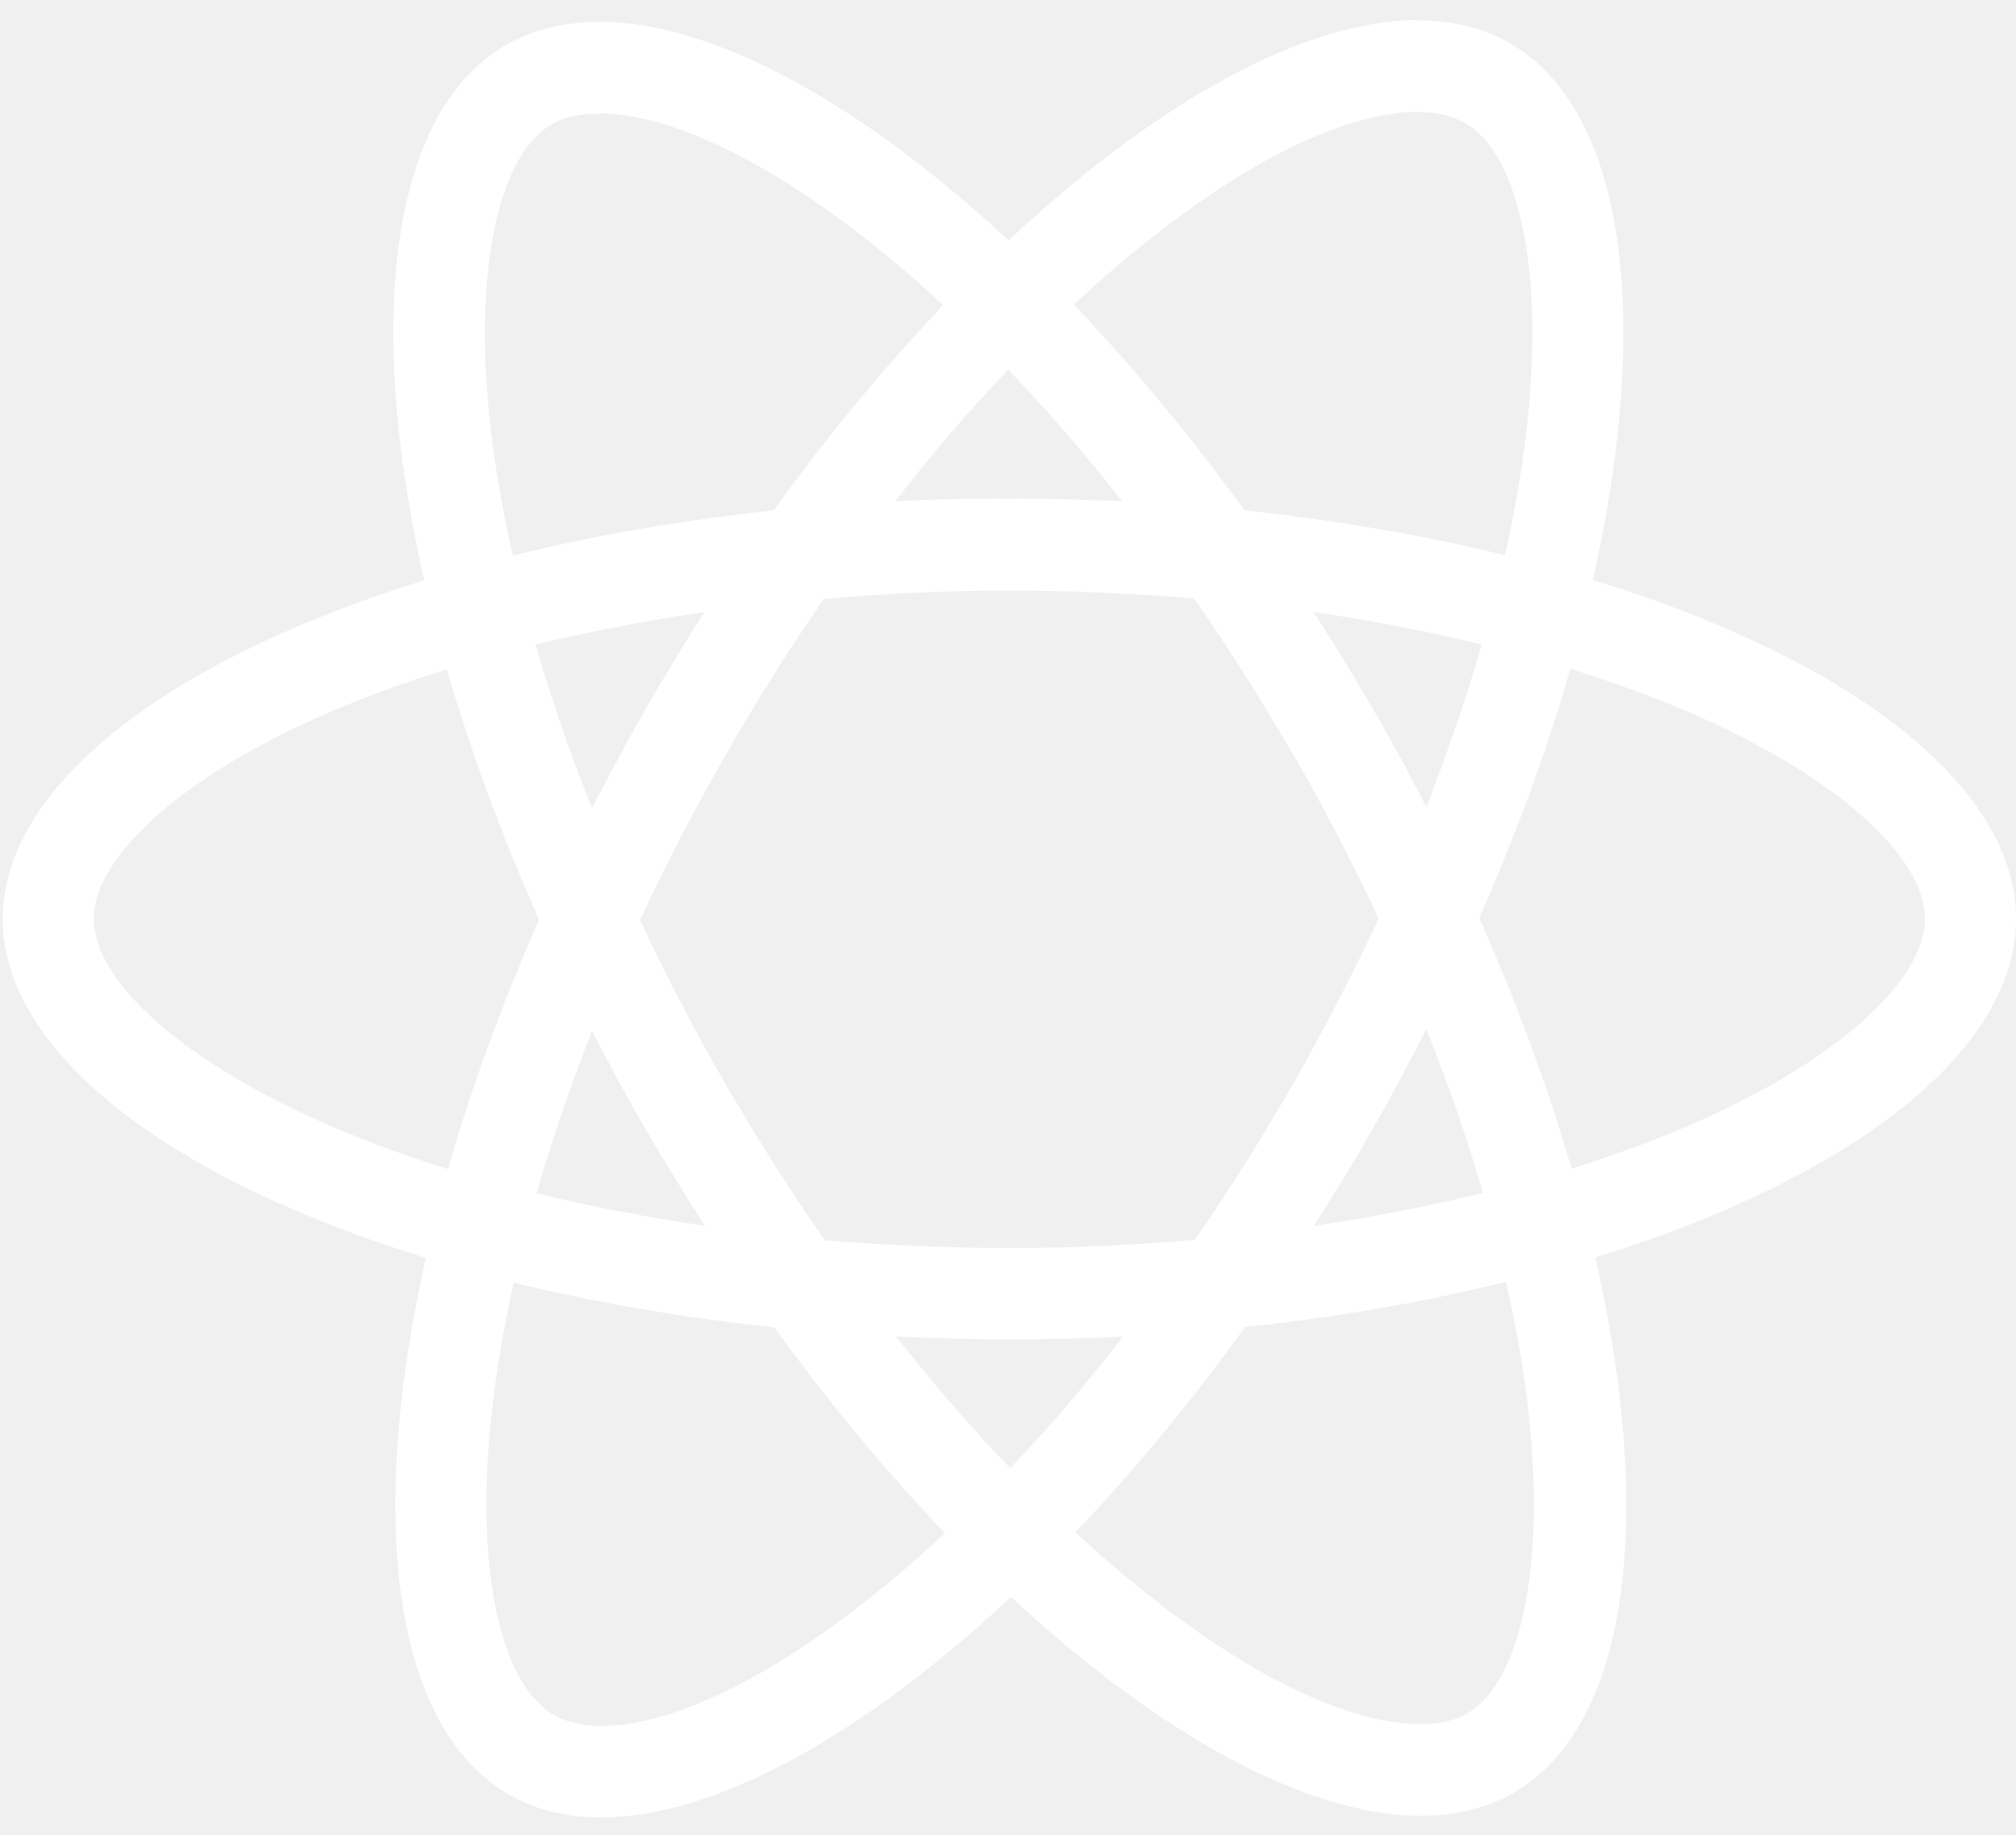
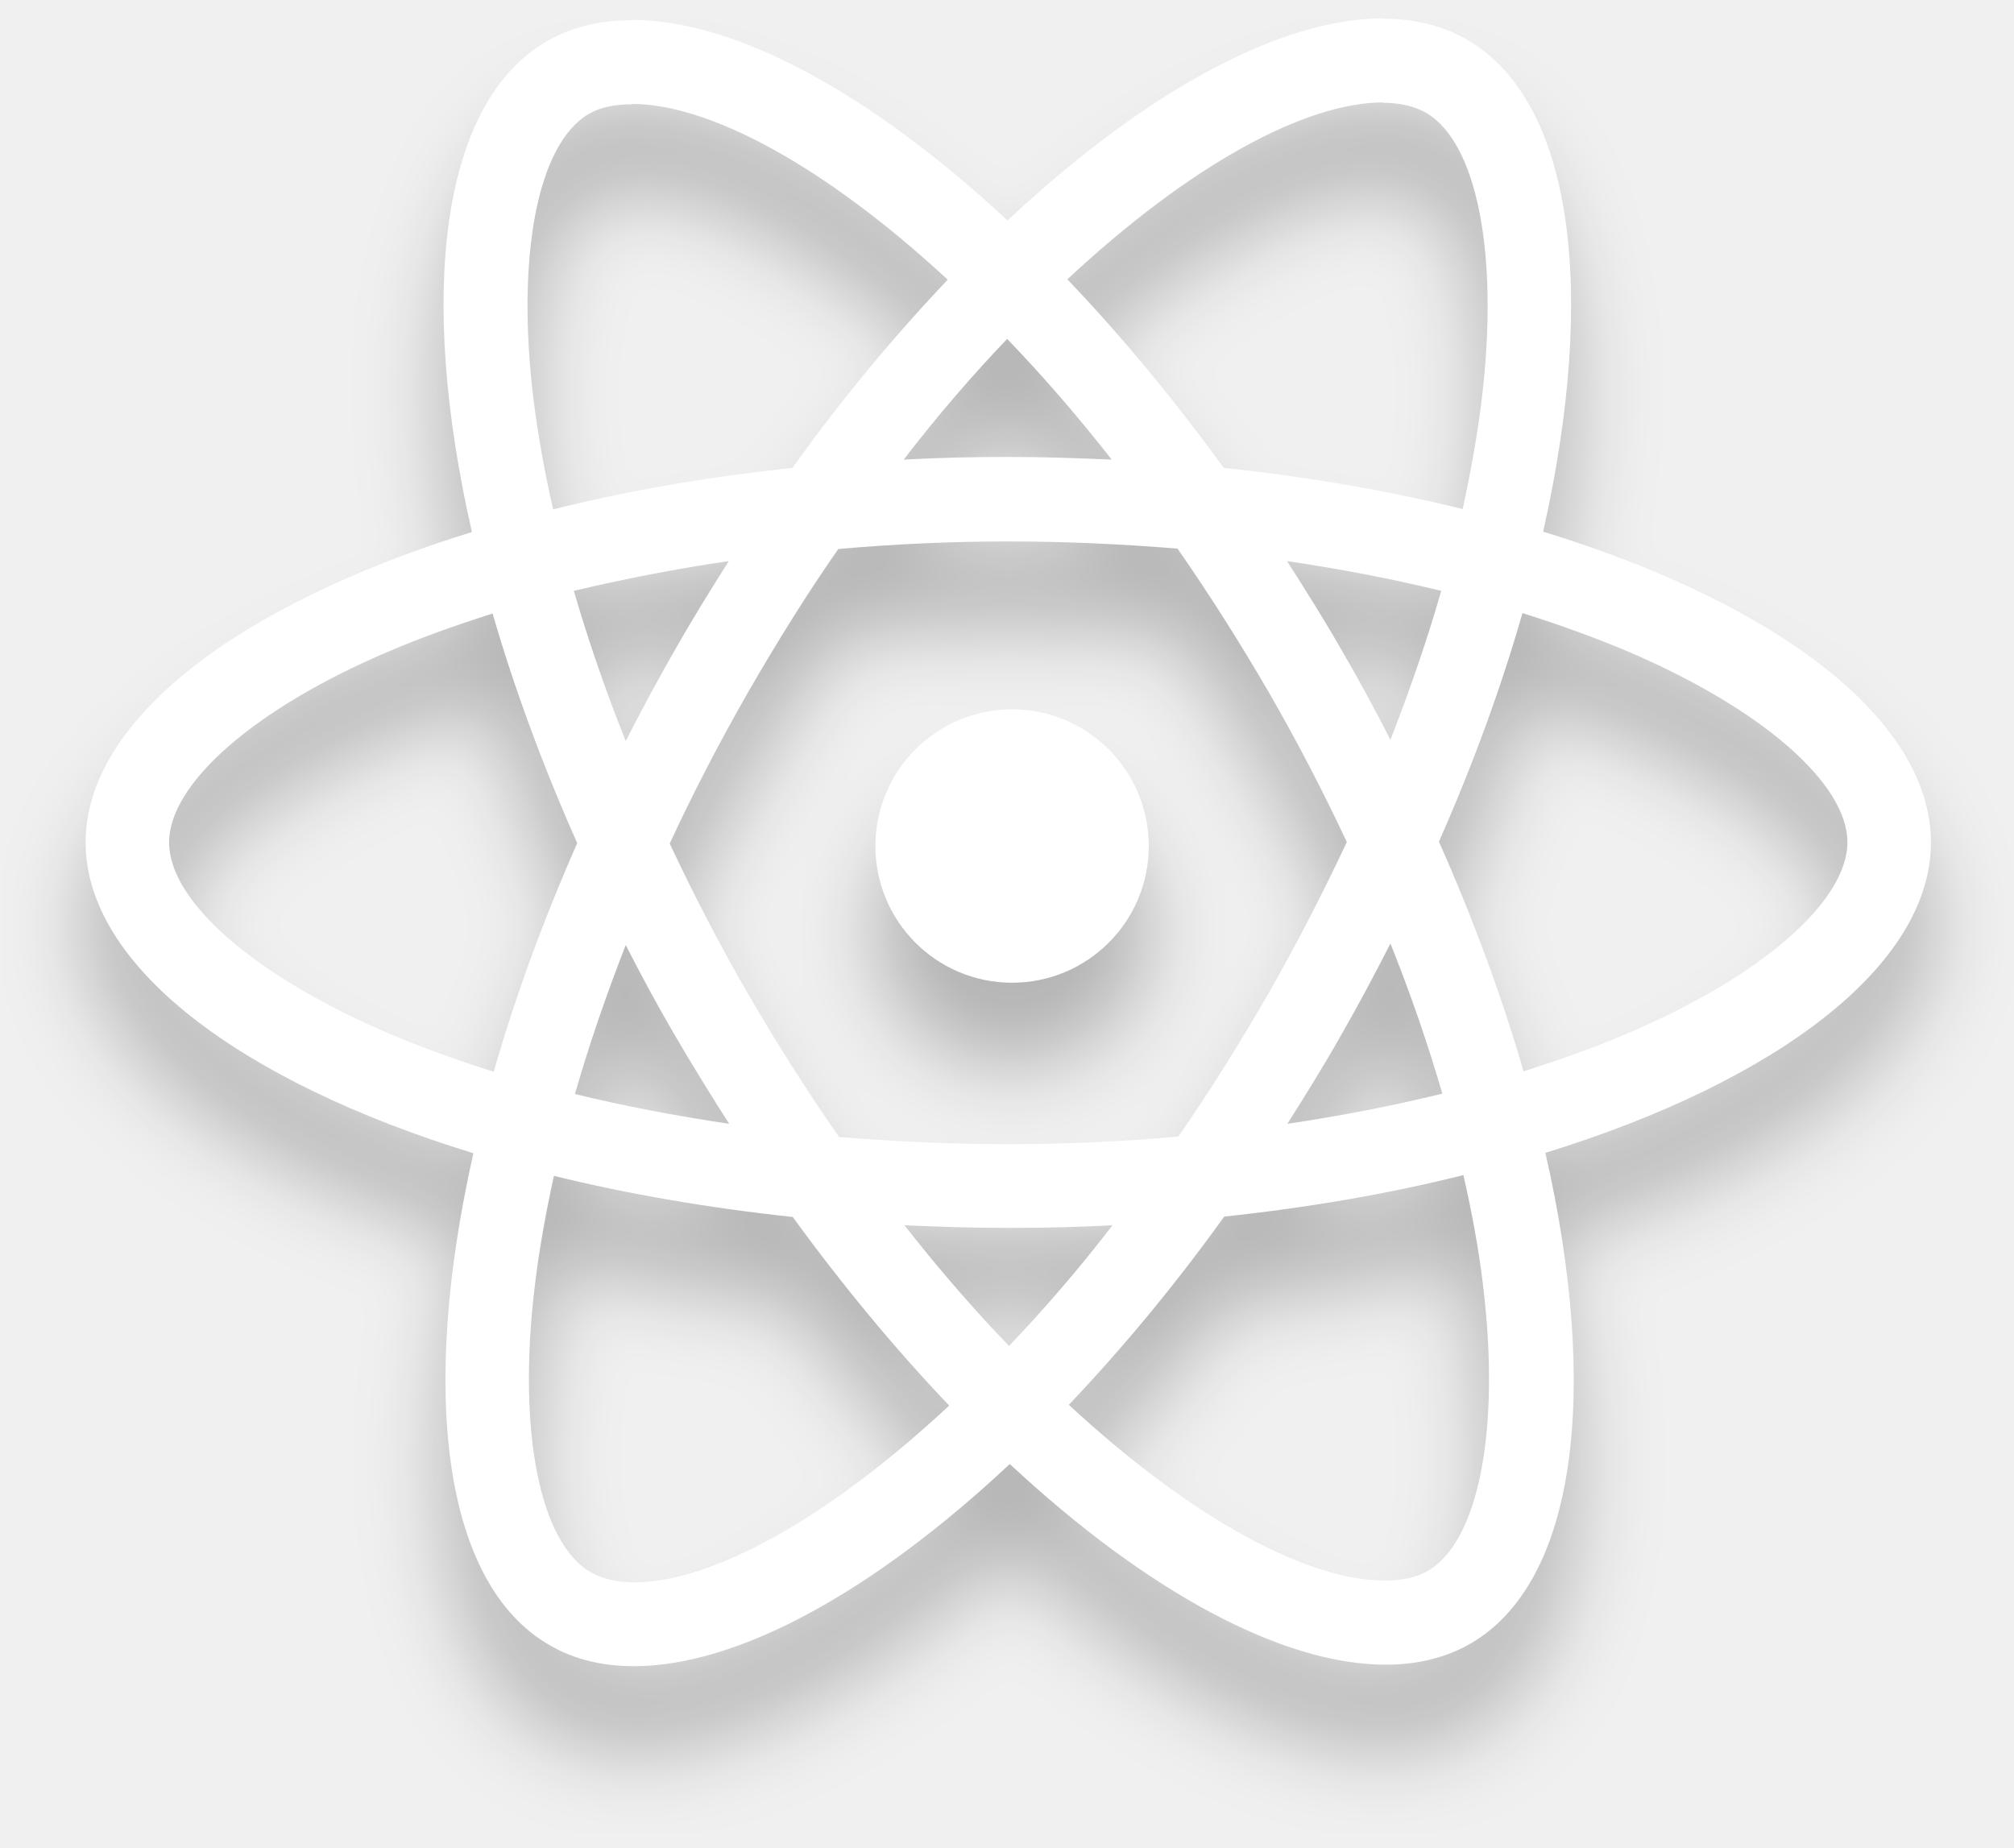
- <svg xmlns="http://www.w3.org/2000/svg" width="89" height="81" viewBox="0 0 89 81" fill="none">
-   <path d="M89 40.575C89 34.671 81.627 29.076 70.322 25.606C72.931 14.052 71.772 4.86 66.663 1.917C65.485 1.227 64.109 0.9 62.605 0.9V4.951C63.438 4.951 64.109 5.115 64.67 5.423C67.134 6.84 68.203 12.236 67.37 19.175C67.17 20.883 66.844 22.681 66.446 24.516C62.895 23.644 59.018 22.972 54.942 22.536C52.496 19.175 49.96 16.123 47.406 13.453C53.311 7.948 58.855 4.933 62.623 4.933V0.882C57.641 0.882 51.119 4.442 44.525 10.619C37.931 4.479 31.409 0.955 26.427 0.955V5.006C30.177 5.006 35.739 8.003 41.645 13.471C39.108 16.141 36.572 19.175 34.163 22.536C30.069 22.972 26.192 23.644 22.641 24.534C22.224 22.718 21.916 20.955 21.699 19.266C20.847 12.326 21.898 6.931 24.344 5.496C24.887 5.169 25.594 5.024 26.427 5.024V0.973C24.905 0.973 23.529 1.3 22.333 1.99C17.242 4.933 16.101 14.107 18.728 25.624C7.46 29.112 0.123 34.689 0.123 40.575C0.123 46.479 7.496 52.074 18.8 55.544C16.192 67.097 17.351 76.29 22.46 79.232C23.637 79.923 25.014 80.25 26.536 80.25C31.518 80.25 38.04 76.689 44.634 70.513C51.228 76.653 57.75 80.177 62.732 80.177C64.254 80.177 65.63 79.85 66.826 79.16C71.917 76.217 73.058 67.043 70.431 55.526C81.663 52.056 89 46.461 89 40.575ZM65.413 28.458C64.743 30.802 63.909 33.218 62.967 35.634C62.224 34.18 61.446 32.727 60.594 31.274C59.761 29.82 58.873 28.404 57.985 27.023C60.558 27.404 63.04 27.877 65.413 28.458ZM57.116 47.805C55.703 50.257 54.254 52.583 52.75 54.744C50.05 54.981 47.315 55.108 44.561 55.108C41.826 55.108 39.09 54.981 36.409 54.763C34.906 52.601 33.438 50.294 32.025 47.859C30.648 45.48 29.398 43.064 28.257 40.629C29.38 38.195 30.648 35.761 32.007 33.381C33.42 30.929 34.869 28.603 36.373 26.442C39.072 26.205 41.808 26.078 44.561 26.078C47.297 26.078 50.032 26.205 52.714 26.423C54.217 28.585 55.685 30.892 57.098 33.327C58.474 35.706 59.724 38.122 60.866 40.557C59.724 42.991 58.474 45.425 57.116 47.805ZM62.967 45.443C63.946 47.878 64.779 50.312 65.467 52.673C63.094 53.255 60.594 53.745 58.004 54.127C58.891 52.728 59.779 51.293 60.612 49.821C61.446 48.368 62.224 46.897 62.967 45.443ZM44.598 64.827C42.913 63.083 41.228 61.139 39.561 59.014C41.192 59.086 42.858 59.141 44.543 59.141C46.246 59.141 47.931 59.104 49.58 59.014C47.949 61.139 46.264 63.083 44.598 64.827ZM31.119 54.127C28.547 53.745 26.065 53.273 23.692 52.692C24.362 50.348 25.195 47.932 26.137 45.516C26.88 46.969 27.659 48.423 28.511 49.876C29.362 51.329 30.232 52.746 31.119 54.127ZM44.507 16.323C46.192 18.067 47.877 20.011 49.543 22.136C47.913 22.064 46.246 22.009 44.561 22.009C42.858 22.009 41.174 22.045 39.525 22.136C41.156 20.011 42.84 18.067 44.507 16.323ZM31.101 27.023C30.213 28.422 29.326 29.857 28.492 31.328C27.659 32.782 26.88 34.235 26.137 35.688C25.159 33.254 24.326 30.82 23.637 28.458C26.011 27.895 28.511 27.404 31.101 27.023ZM14.706 49.767C8.293 47.024 4.144 43.427 4.144 40.575C4.144 37.723 8.293 34.108 14.706 31.383C16.264 30.711 17.967 30.111 19.724 29.548C20.757 33.109 22.116 36.815 23.8 40.611C22.134 44.39 20.793 48.078 19.779 51.62C17.985 51.057 16.282 50.439 14.706 49.767ZM24.453 75.726C21.989 74.309 20.92 68.914 21.753 61.975C21.953 60.267 22.279 58.468 22.677 56.634C26.228 57.506 30.105 58.178 34.181 58.614C36.627 61.975 39.163 65.026 41.717 67.697C35.811 73.201 30.268 76.217 26.5 76.217C25.684 76.199 24.996 76.035 24.453 75.726ZM67.424 61.884C68.275 68.823 67.225 74.219 64.779 75.654C64.235 75.981 63.529 76.126 62.696 76.126C58.946 76.126 53.384 73.129 47.478 67.661C50.014 64.99 52.551 61.956 54.96 58.596C59.054 58.16 62.931 57.487 66.482 56.597C66.898 58.432 67.225 60.194 67.424 61.884ZM74.398 49.767C72.841 50.439 71.138 51.038 69.38 51.602C68.348 48.041 66.989 44.335 65.304 40.538C66.971 36.76 68.311 33.072 69.326 29.53C71.12 30.093 72.822 30.711 74.417 31.383C80.83 34.126 84.978 37.723 84.978 40.575C84.96 43.427 80.812 47.042 74.398 49.767Z" fill="white" />
+ <svg xmlns="http://www.w3.org/2000/svg" width="97" height="89" viewBox="0 0 97 89" fill="none">
+   <g filter="url(#filter0_d)">
+     <path d="M93 40.575C93 34.671 85.627 29.076 74.322 25.606C76.931 14.052 75.772 4.86 70.663 1.917C69.485 1.227 68.109 0.9 66.605 0.9V4.951C67.438 4.951 68.109 5.115 68.67 5.423C71.134 6.84 72.203 12.236 71.37 19.175C71.17 20.883 70.844 22.681 70.446 24.516C66.895 23.644 63.018 22.972 58.942 22.536C56.496 19.175 53.96 16.123 51.406 13.453C57.311 7.948 62.855 4.933 66.623 4.933V0.882C61.641 0.882 55.119 4.442 48.525 10.619C41.931 4.479 35.409 0.955 30.427 0.955V5.006C34.177 5.006 39.739 8.003 45.645 13.471C43.108 16.141 40.572 19.175 38.163 22.536C34.069 22.972 30.192 23.644 26.641 24.534C26.224 22.718 25.916 20.955 25.699 19.266C24.848 12.326 25.898 6.931 28.344 5.496C28.887 5.169 29.594 5.024 30.427 5.024V0.973C28.905 0.973 27.529 1.3 26.333 1.99C21.242 4.933 20.101 14.107 22.728 25.624C11.46 29.112 4.123 34.689 4.123 40.575C4.123 46.479 11.496 52.074 22.8 55.544C20.192 67.097 21.351 76.29 26.46 79.232C27.637 79.923 29.014 80.25 30.536 80.25C35.518 80.25 42.04 76.689 48.634 70.513C55.228 76.653 61.75 80.177 66.732 80.177C68.254 80.177 69.63 79.85 70.826 79.16C75.917 76.217 77.058 67.043 74.431 55.526C85.663 52.056 93 46.461 93 40.575ZM69.413 28.458C68.743 30.802 67.909 33.218 66.967 35.634C66.225 34.18 65.445 32.727 64.594 31.274C63.761 29.82 62.873 28.404 61.985 27.023C64.558 27.404 67.04 27.877 69.413 28.458ZM61.116 47.805C59.703 50.257 58.254 52.583 56.75 54.744C54.05 54.981 51.315 55.108 48.561 55.108C45.826 55.108 43.09 54.981 40.409 54.763C38.906 52.601 37.438 50.294 36.025 47.859C34.648 45.48 33.398 43.064 32.257 40.629C33.38 38.195 34.648 35.761 36.007 33.381C37.42 30.929 38.869 28.603 40.373 26.442C43.072 26.205 45.808 26.078 48.561 26.078C51.297 26.078 54.032 26.205 56.714 26.423C58.217 28.585 59.685 30.892 61.098 33.327C62.474 35.706 63.724 38.122 64.866 40.557C63.724 42.991 62.474 45.425 61.116 47.805ZM66.967 45.443C67.945 47.878 68.779 50.312 69.467 52.673C67.094 53.255 64.594 53.745 62.004 54.127C62.891 52.728 63.779 51.293 64.612 49.821C65.445 48.368 66.225 46.897 66.967 45.443ZM48.598 64.827C46.913 63.083 45.228 61.139 43.561 59.014C45.192 59.086 46.858 59.141 48.543 59.141C50.246 59.141 51.931 59.104 53.58 59.014C51.949 61.139 50.264 63.083 48.598 64.827ZM35.119 54.127C32.547 53.745 30.065 53.273 27.692 52.692C28.362 50.348 29.195 47.932 30.137 45.516C30.88 46.969 31.659 48.423 32.511 49.876C33.362 51.329 34.232 52.746 35.119 54.127ZM48.507 16.323C50.192 18.067 51.877 20.011 53.543 22.136C51.913 22.064 50.246 22.009 48.561 22.009C46.858 22.009 45.174 22.045 43.525 22.136C45.156 20.011 46.84 18.067 48.507 16.323ZM35.101 27.023C34.214 28.422 33.326 29.857 32.492 31.328C31.659 32.782 30.88 34.235 30.137 35.688C29.159 33.254 28.326 30.82 27.637 28.458C30.011 27.895 32.511 27.404 35.101 27.023ZM18.706 49.767C12.293 47.024 8.144 43.427 8.144 40.575C8.144 37.723 12.293 34.108 18.706 31.383C20.264 30.711 21.967 30.111 23.724 29.548C24.757 33.109 26.116 36.815 27.8 40.611C26.134 44.39 24.793 48.078 23.779 51.62C21.985 51.057 20.282 50.439 18.706 49.767ZM28.453 75.726C25.989 74.309 24.92 68.914 25.753 61.975C25.953 60.267 26.279 58.468 26.677 56.634C30.228 57.506 34.105 58.178 38.181 58.614C40.627 61.975 43.163 65.026 45.717 67.697C39.811 73.201 34.268 76.217 30.5 76.217C29.684 76.199 28.996 76.035 28.453 75.726ZM71.424 61.884C72.275 68.823 71.225 74.219 68.779 75.654C68.235 75.981 67.529 76.126 66.695 76.126C62.946 76.126 57.384 73.129 51.478 67.661C54.014 64.99 56.551 61.956 58.96 58.596C63.054 58.16 66.931 57.487 70.482 56.597C70.898 58.432 71.225 60.194 71.424 61.884ZM78.398 49.767C76.841 50.439 75.138 51.039 73.38 51.602C72.348 48.041 70.989 44.335 69.304 40.538C70.971 36.76 72.311 33.072 73.326 29.53C75.12 30.093 76.822 30.711 78.417 31.383C84.83 34.126 88.978 37.723 88.978 40.575C88.96 43.427 84.812 47.042 78.398 49.767Z" fill="white" />
+     <path d="M48.744 47.332C52.38 47.332 55.328 44.385 55.328 40.748C55.328 37.113 52.38 34.165 48.744 34.165C45.108 34.165 42.161 37.113 42.161 40.748C42.161 44.385 45.108 47.332 48.744 47.332Z" fill="white" />
+   </g>
+   <defs>
+     <filter id="filter0_d" x="0.123" y="0.882" width="96.877" height="87.368" filterUnits="userSpaceOnUse" color-interpolation-filters="sRGB">
+       <feFlood flood-opacity="0" result="BackgroundImageFix" />
+       <feColorMatrix in="SourceAlpha" type="matrix" values="0 0 0 0 0 0 0 0 0 0 0 0 0 0 0 0 0 0 127 0" />
+       <feOffset dy="4" />
+       <feGaussianBlur stdDeviation="2" />
+       <feColorMatrix type="matrix" values="0 0 0 0 0 0 0 0 0 0 0 0 0 0 0 0 0 0 0.25 0" />
+       <feBlend mode="normal" in2="BackgroundImageFix" result="effect1_dropShadow" />
+       <feBlend mode="normal" in="SourceGraphic" in2="effect1_dropShadow" result="shape" />
+     </filter>
+   </defs>
</svg>
